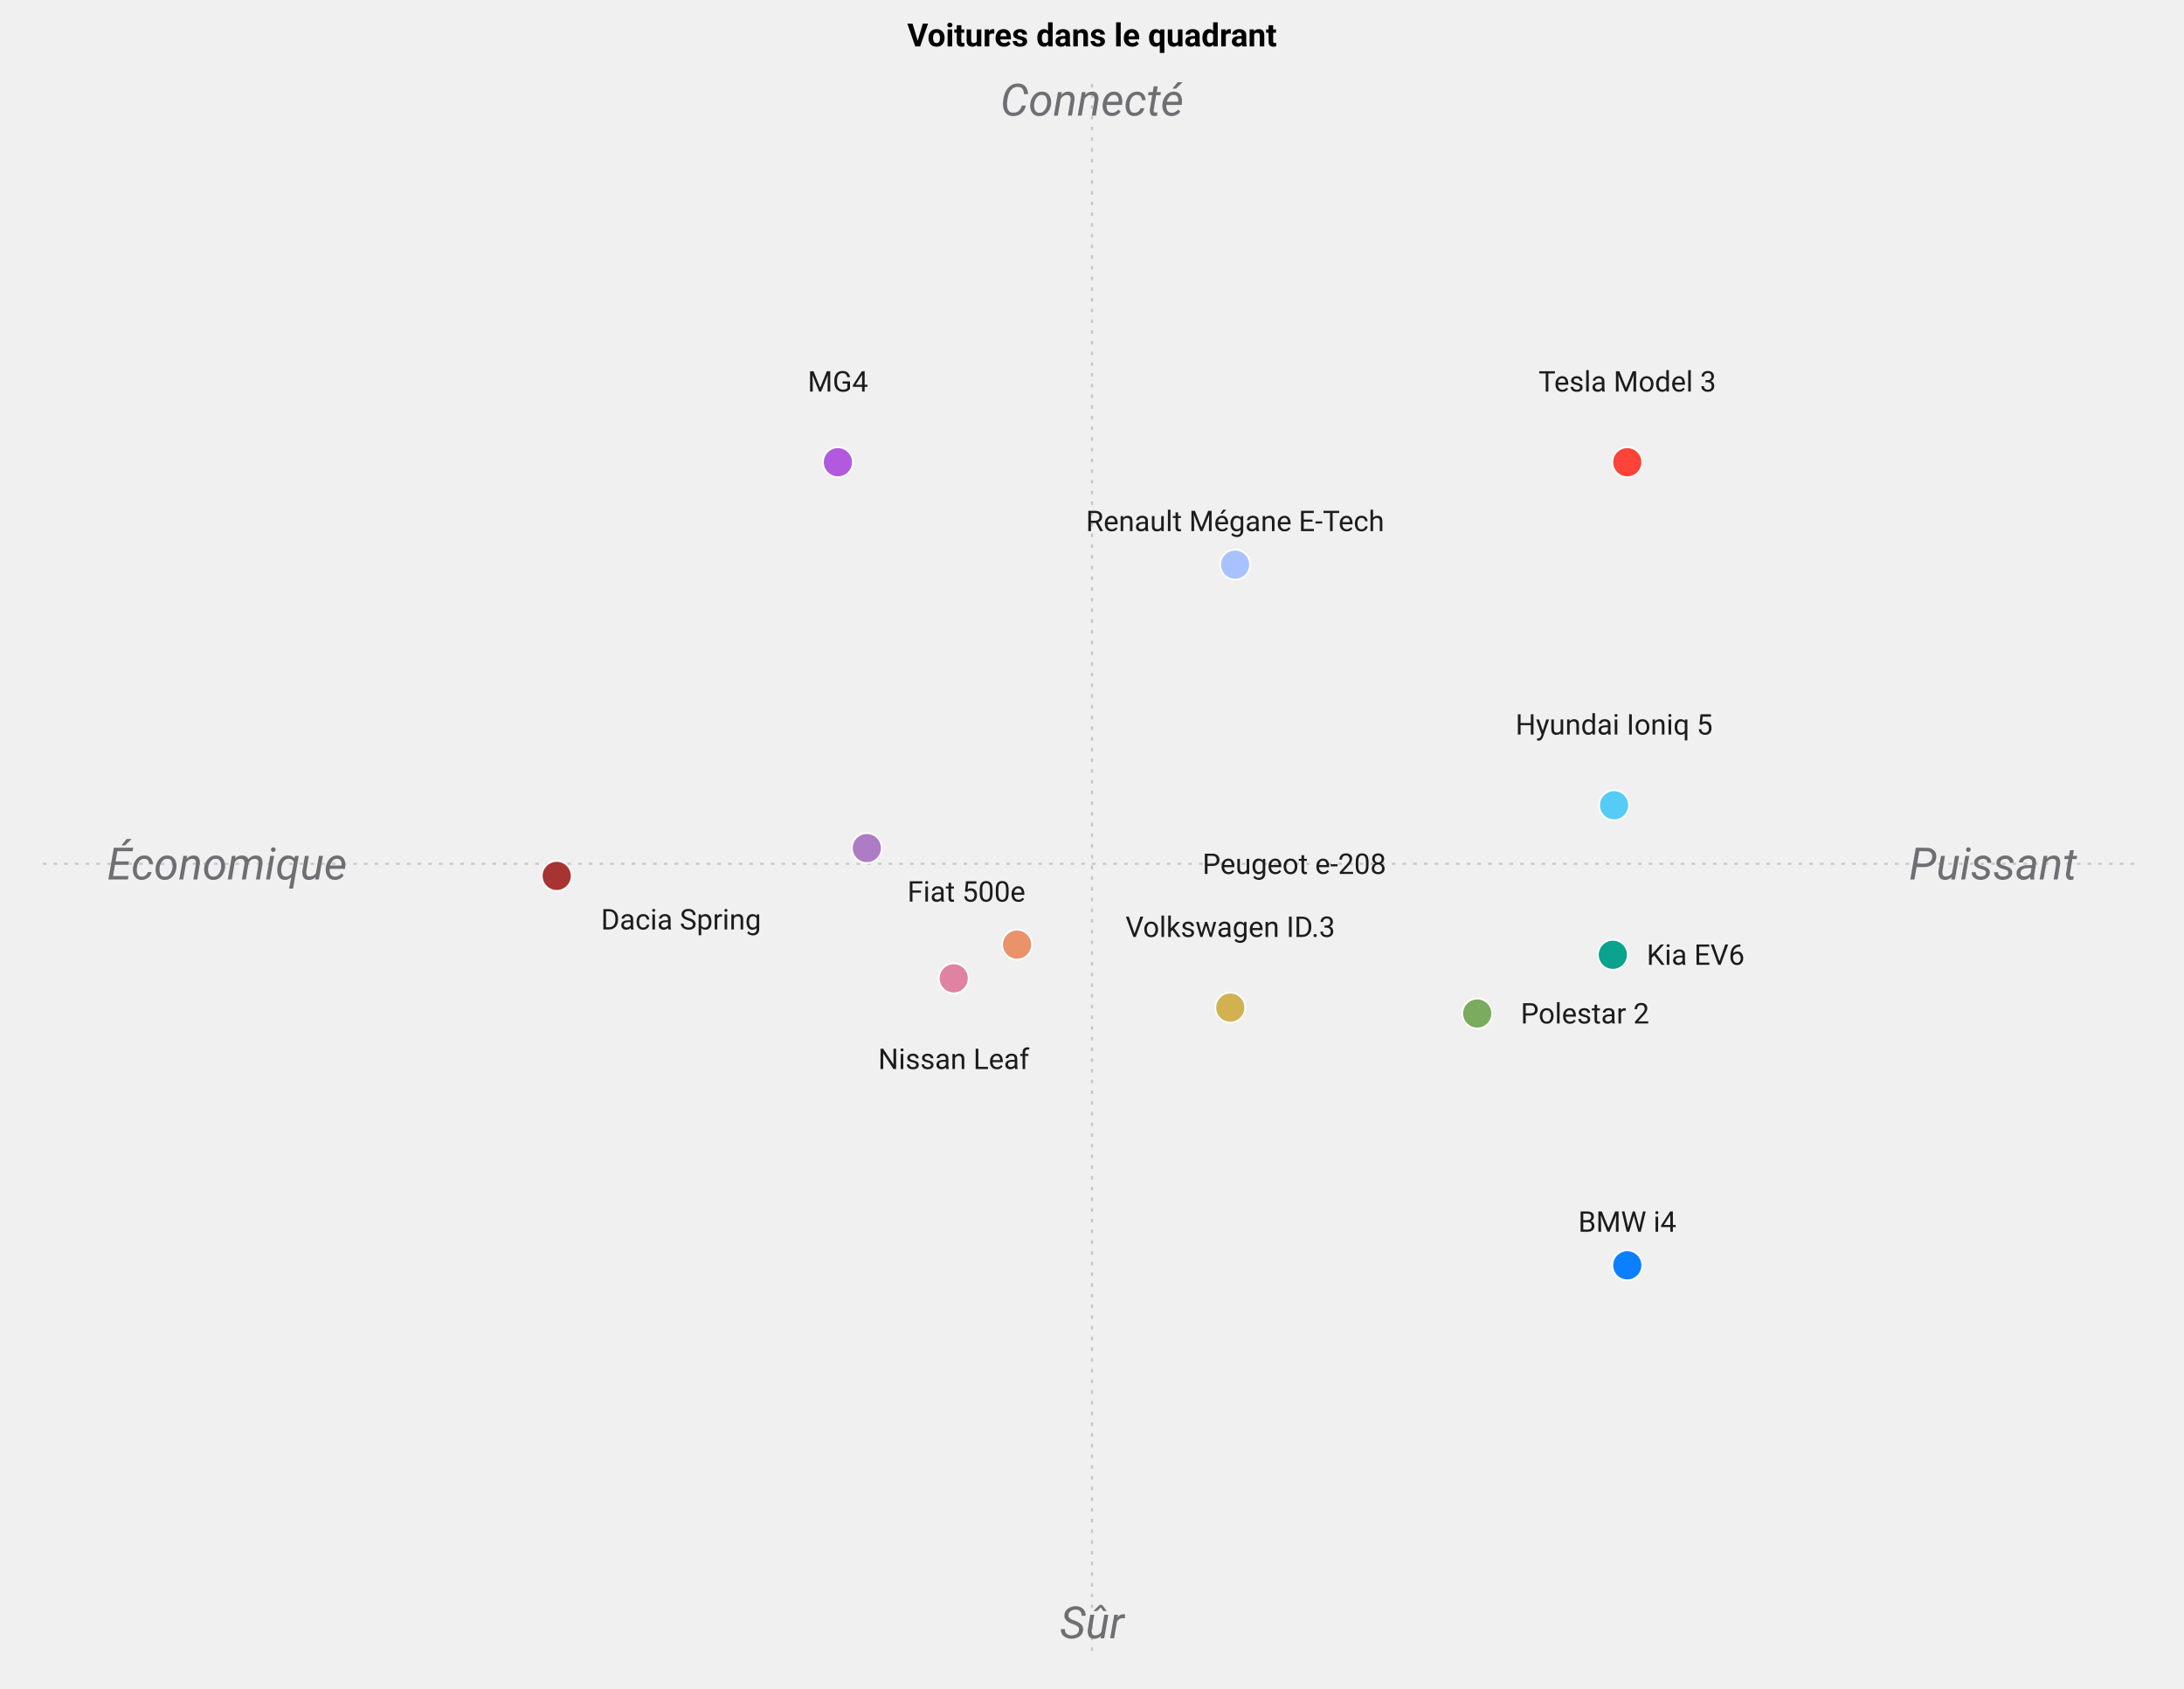
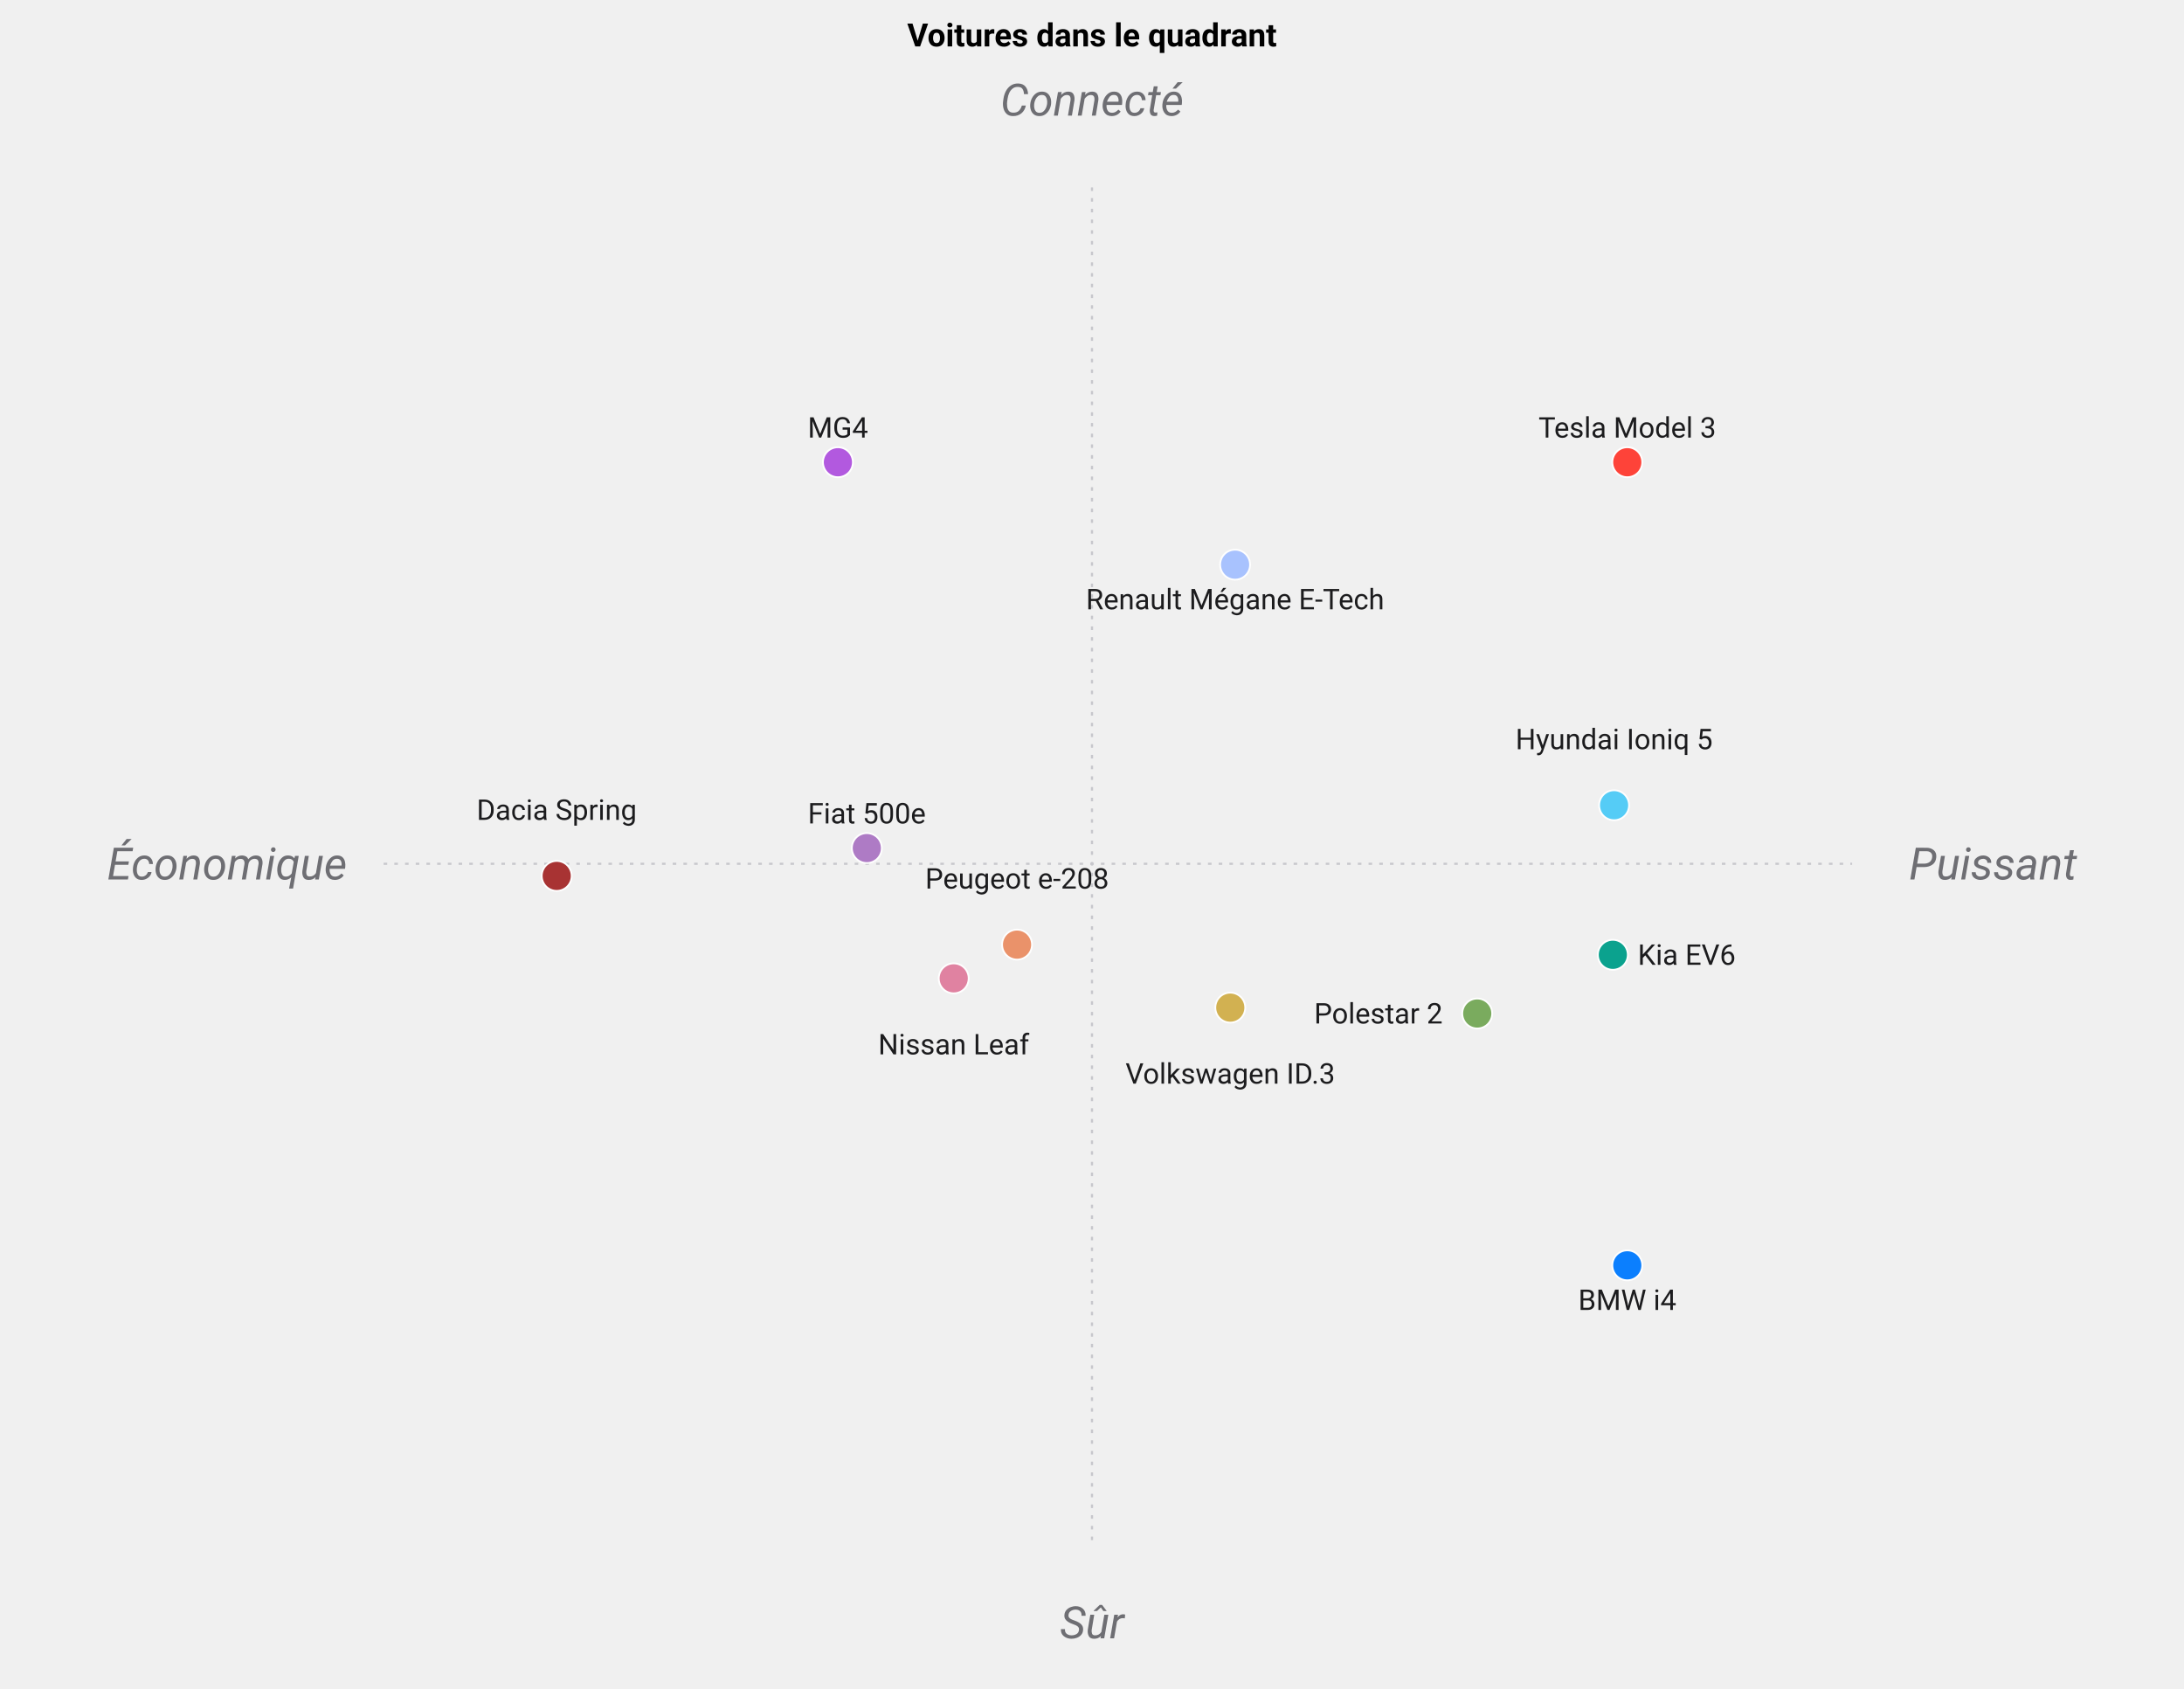
<svg xmlns="http://www.w3.org/2000/svg" width="1224" height="946" viewBox="0 0 1224 946" role="img" aria-labelledby="sp-title sp-desc" font-family="Roboto, -apple-system, Helvetica, Arial, sans-serif">
  <style>.sp-dot{cursor:pointer}.sp-dot:hover circle,.sp-dot:focus circle{stroke-width:2.4}.sp-dot:hover,.sp-dot:focus{filter:brightness(1.08);outline:none}</style>
-   <line x1="24.0" y1="484.0" x2="1200.0" y2="484.0" stroke="#C7C7CC" stroke-width="1.2" stroke-dasharray="2,4" />
-   <line x1="612.0" y1="925.0" x2="612.0" y2="43.0" stroke="#C7C7CC" stroke-width="1.2" stroke-dasharray="2,4" />
+   <line x1="215.0" y1="484.0" x2="1038.0" y2="484.0" stroke="#C7C7CC" stroke-width="1.2" stroke-dasharray="2,4" />
+   <line x1="612.0" y1="863.0" x2="612.0" y2="105.0" stroke="#C7C7CC" stroke-width="1.2" stroke-dasharray="2,4" />
  <text data-pole="right" x="1164.0" y="492.8" font-size="25" font-style="italic" fill="#6E6E73" text-anchor="end">Puissant</text>
  <text data-pole="left" x="60.0" y="492.8" font-size="25" font-style="italic" fill="#6E6E73" text-anchor="start">Économique</text>
  <text data-pole="top" x="612.0" y="64.8" font-size="25" font-style="italic" fill="#6E6E73" text-anchor="middle">Connecté</text>
  <text data-pole="bottom" x="612.0" y="918.0" font-size="25" font-style="italic" fill="#6E6E73" text-anchor="middle">Sûr</text>
  <g class="sp-dot" tabindex="0" role="img" aria-label="Voitures: Tesla Model 3 role: best axis1: 3.22 axis2: 0.43">
    <circle cx="912.0" cy="259.0" r="8.39" fill="#FF3B30" stroke="white" stroke-width="1" opacity="0.95" />
  </g>
-   <text x="912.0" y="219.4" font-size="16" fill="#1C1C1E" text-anchor="middle">Tesla Model 3</text>
+   <text x="912.0" y="245.2" font-size="16" fill="#1C1C1E" text-anchor="middle">Tesla Model 3</text>
  <g class="sp-dot" tabindex="0" role="img" aria-label="Voitures: Renault Mégane E-Tech role: competitor axis1: 0.86 axis2: 0.32">
    <circle cx="692.2" cy="316.4" r="8.39" fill="#A5C0FF" stroke="white" stroke-width="1" opacity="0.95" />
  </g>
-   <text x="692.2" y="297.6" font-size="16" fill="#1C1C1E" text-anchor="middle">Renault Mégane E-Tech</text>
+   <text x="692.2" y="341.4" font-size="16" fill="#1C1C1E" text-anchor="middle">Renault Mégane E-Tech</text>
  <g class="sp-dot" tabindex="0" role="img" aria-label="Voitures: Peugeot e-208 role: competitor axis1: -0.45 axis2: -0.09">
    <circle cx="570.0" cy="529.3" r="8.39" fill="#EA8E64" stroke="white" stroke-width="1" opacity="0.95" />
  </g>
-   <text x="725.4" y="489.7" font-size="16" fill="#1C1C1E" text-anchor="middle">Peugeot e-208</text>
+   <text x="570.0" y="497.9" font-size="16" fill="#1C1C1E" text-anchor="middle">Peugeot e-208</text>
  <g class="sp-dot" tabindex="0" role="img" aria-label="Voitures: Hyundai Ioniq 5 role: competitor axis1: 3.14 axis2: 0.06">
    <circle cx="904.6" cy="451.2" r="8.39" fill="#4ECBF7" stroke="white" stroke-width="1" opacity="0.95" />
  </g>
-   <text x="904.6" y="411.6" font-size="16" fill="#1C1C1E" text-anchor="middle">Hyundai Ioniq 5</text>
+   <text x="904.6" y="419.8" font-size="16" fill="#1C1C1E" text-anchor="middle">Hyundai Ioniq 5</text>
  <g class="sp-dot" tabindex="0" role="img" aria-label="Voitures: Kia EV6 role: competitor axis1: 3.13 axis2: -0.10">
    <circle cx="903.9" cy="535.0" r="8.39" fill="#009E89" stroke="white" stroke-width="1" opacity="0.95" />
  </g>
-   <text x="950.3" y="540.6" font-size="16" fill="#1C1C1E" text-anchor="middle">Kia EV6</text>
+   <text x="945.3" y="540.6" font-size="16" fill="#1C1C1E" text-anchor="middle">Kia EV6</text>
  <g class="sp-dot" tabindex="0" role="img" aria-label="Voitures: Volkswagen ID.3 role: competitor axis1: 0.83 axis2: -0.15">
    <circle cx="689.5" cy="564.6" r="8.39" fill="#D1AE49" stroke="white" stroke-width="1" opacity="0.95" />
  </g>
-   <text x="689.5" y="525.0" font-size="16" fill="#1C1C1E" text-anchor="middle">Volkswagen ID.3</text>
+   <text x="689.5" y="607.2" font-size="16" fill="#1C1C1E" text-anchor="middle">Volkswagen ID.3</text>
  <g class="sp-dot" tabindex="0" role="img" aria-label="Voitures: BMW i4 role: right axis1: 3.22 axis2: -0.43">
    <circle cx="912.0" cy="709.0" r="8.39" fill="#007AFF" stroke="white" stroke-width="1" opacity="0.95" />
  </g>
-   <text x="912.0" y="690.2" font-size="16" fill="#1C1C1E" text-anchor="middle">BMW i4</text>
+   <text x="912.0" y="734.0" font-size="16" fill="#1C1C1E" text-anchor="middle">BMW i4</text>
  <g class="sp-dot" tabindex="0" role="img" aria-label="Voitures: Polestar 2 role: competitor axis1: 2.32 axis2: -0.16">
    <circle cx="827.9" cy="567.9" r="8.39" fill="#75A857" stroke="white" stroke-width="1" opacity="0.95" />
  </g>
-   <text x="888.3" y="573.5" font-size="16" fill="#1C1C1E" text-anchor="middle">Polestar 2</text>
+   <text x="772.5" y="573.5" font-size="16" fill="#1C1C1E" text-anchor="middle">Polestar 2</text>
  <g class="sp-dot" tabindex="0" role="img" aria-label="Voitures: Nissan Leaf role: competitor axis1: -0.83 axis2: -0.12">
    <circle cx="534.5" cy="548.2" r="8.39" fill="#DF7D9D" stroke="white" stroke-width="1" opacity="0.95" />
  </g>
-   <text x="534.5" y="599.0" font-size="16" fill="#1C1C1E" text-anchor="middle">Nissan Leaf</text>
+   <text x="534.5" y="590.8" font-size="16" fill="#1C1C1E" text-anchor="middle">Nissan Leaf</text>
  <g class="sp-dot" tabindex="0" role="img" aria-label="Voitures: MG4 role: top axis1: -1.53 axis2: 0.43">
    <circle cx="469.6" cy="259.0" r="8.39" fill="#AF52DE" stroke="white" stroke-width="1" opacity="0.95" />
  </g>
-   <text x="469.6" y="219.4" font-size="16" fill="#1C1C1E" text-anchor="middle">MG4</text>
+   <text x="469.6" y="245.2" font-size="16" fill="#1C1C1E" text-anchor="middle">MG4</text>
  <g class="sp-dot" tabindex="0" role="img" aria-label="Voitures: Dacia Spring role: worst axis1: -3.22 axis2: -0.01">
    <circle cx="312.0" cy="490.8" r="8.39" fill="#A52A2A" stroke="white" stroke-width="1" opacity="0.95" />
  </g>
-   <text x="381.7" y="520.8" font-size="16" fill="#1C1C1E" text-anchor="middle">Dacia Spring</text>
+   <text x="312.0" y="459.4" font-size="16" fill="#1C1C1E" text-anchor="middle">Dacia Spring</text>
  <g class="sp-dot" tabindex="0" role="img" aria-label="Voitures: Fiat 500e role: competitor axis1: -1.35 axis2: 0.02">
    <circle cx="485.8" cy="475.2" r="8.39" fill="#AB76C3" stroke="white" stroke-width="1" opacity="0.95" />
  </g>
-   <text x="541.6" y="505.2" font-size="16" fill="#1C1C1E" text-anchor="middle">Fiat 500e</text>
+   <text x="485.8" y="461.4" font-size="16" fill="#1C1C1E" text-anchor="middle">Fiat 500e</text>
  <text x="612.0" y="26" font-size="18" font-weight="bold" fill="#000" text-anchor="middle">Voitures dans le quadrant</text>
</svg>
